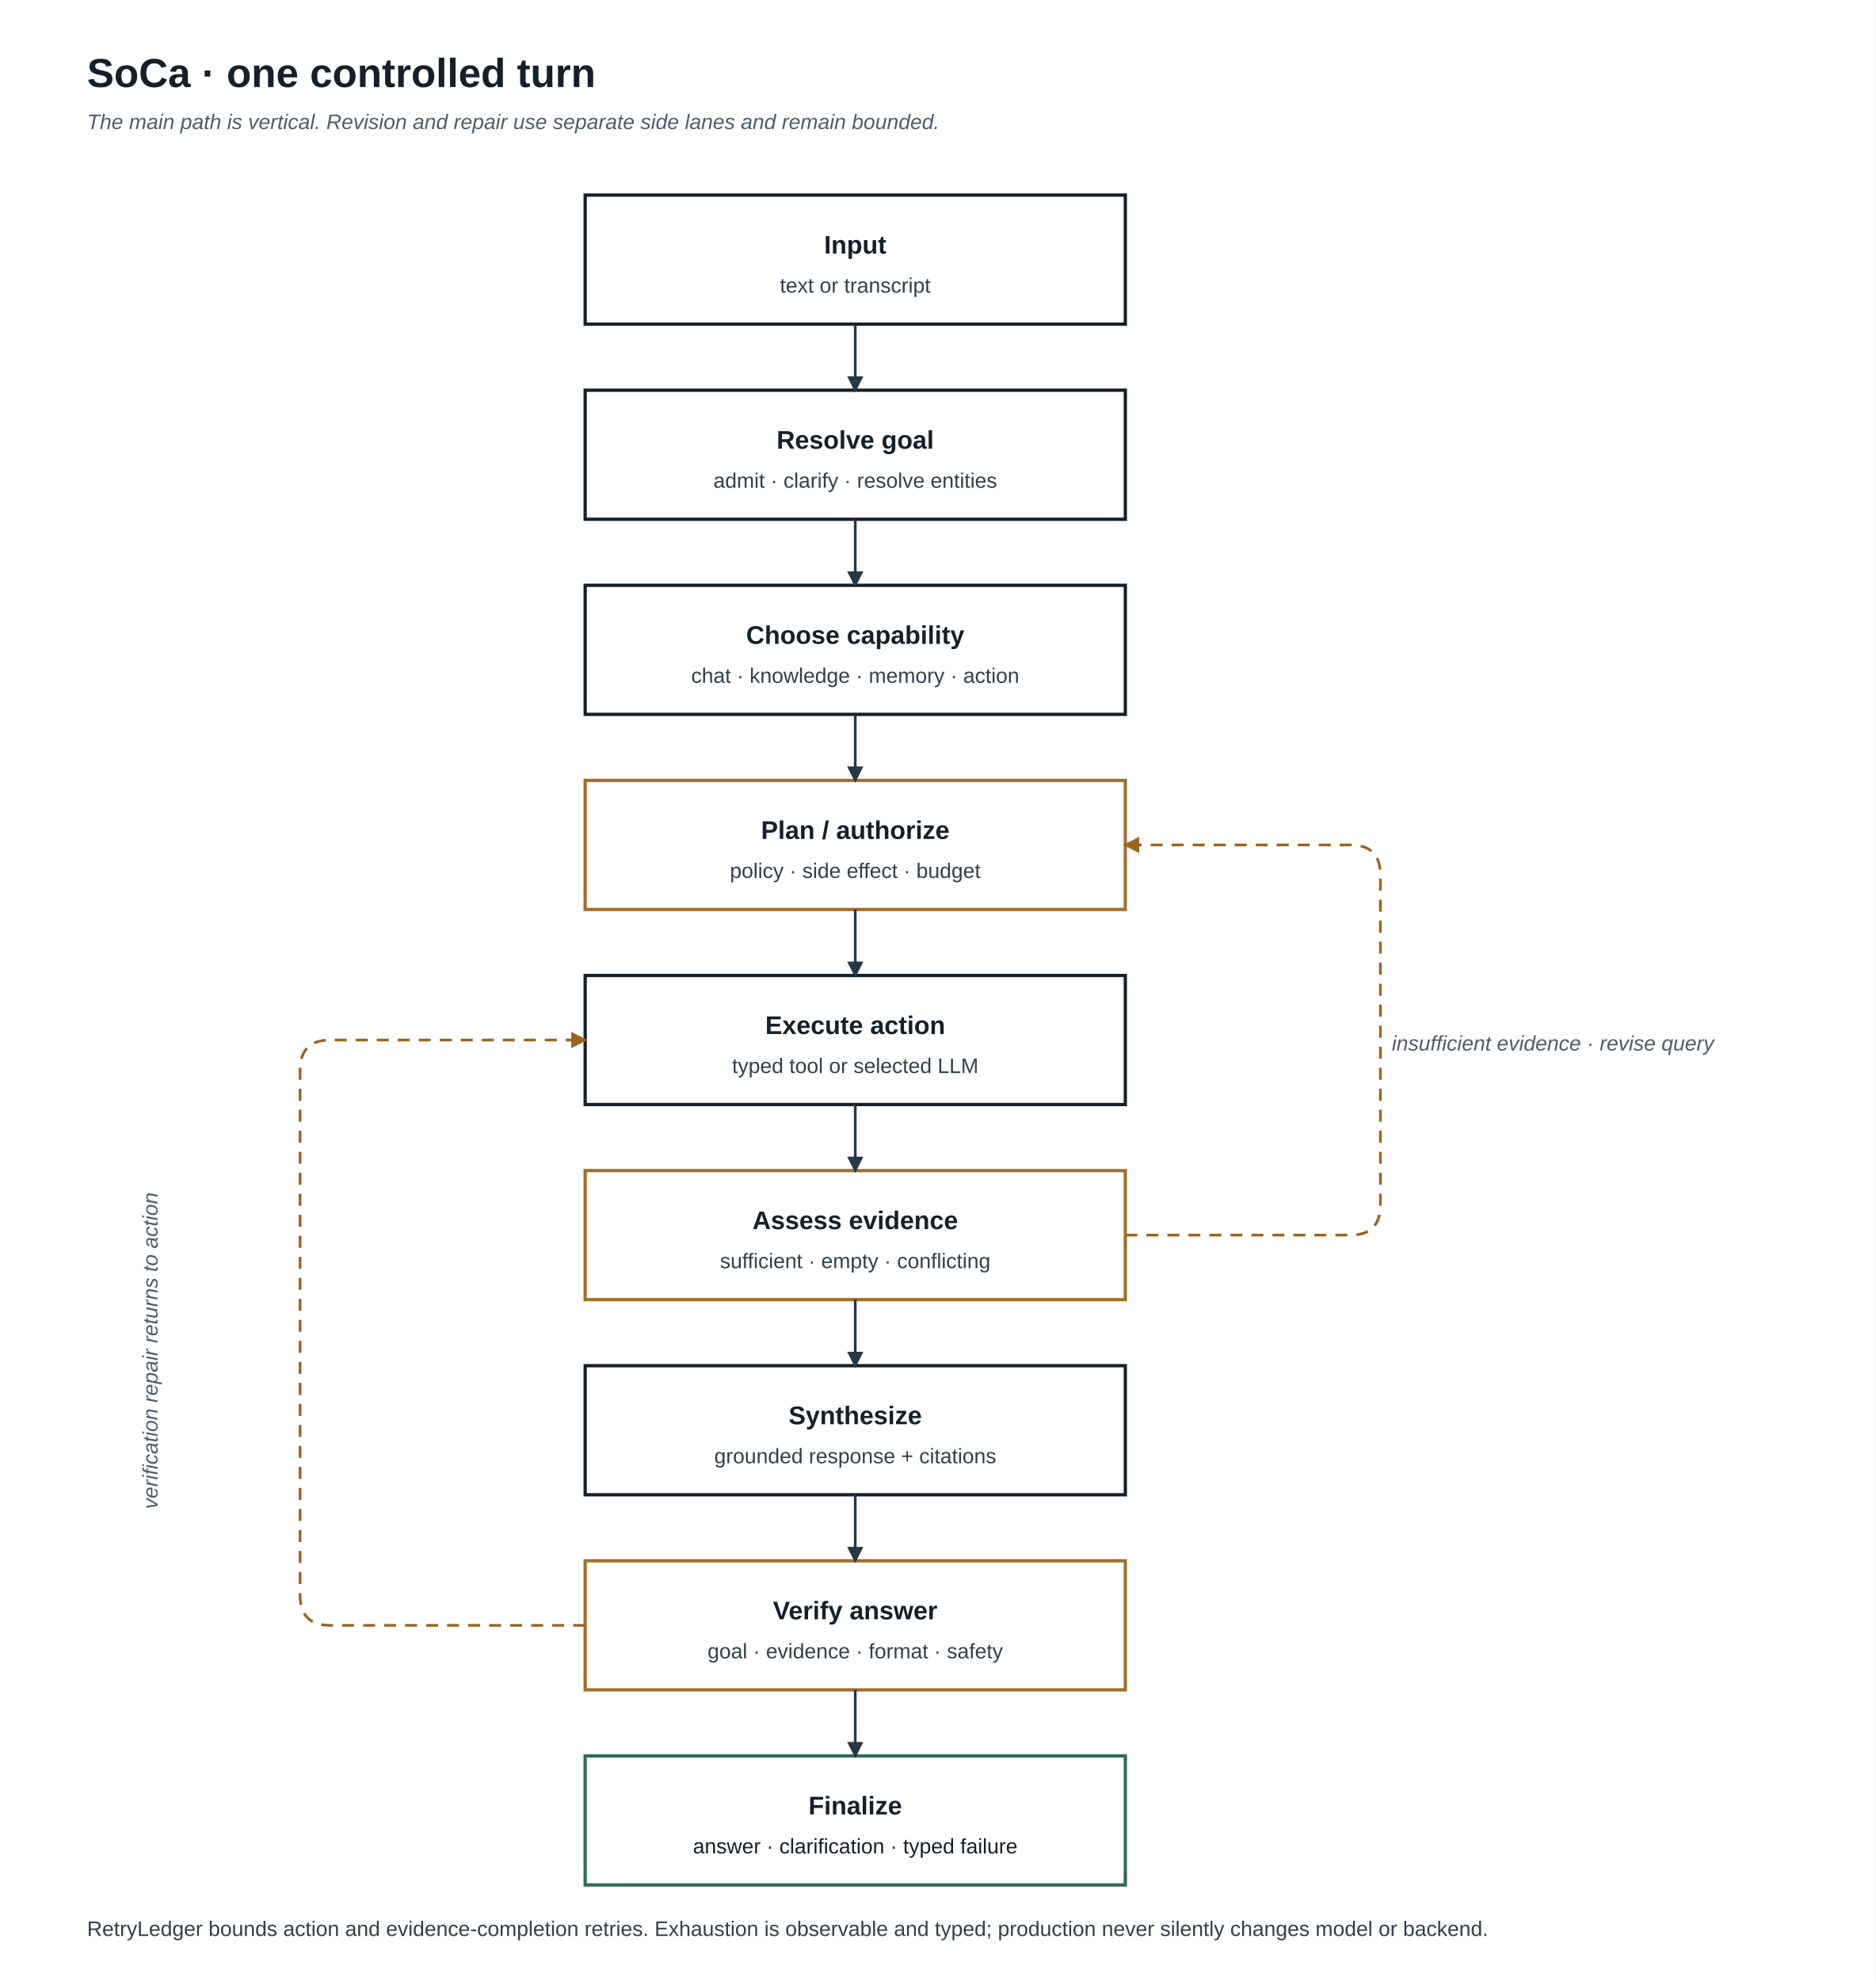
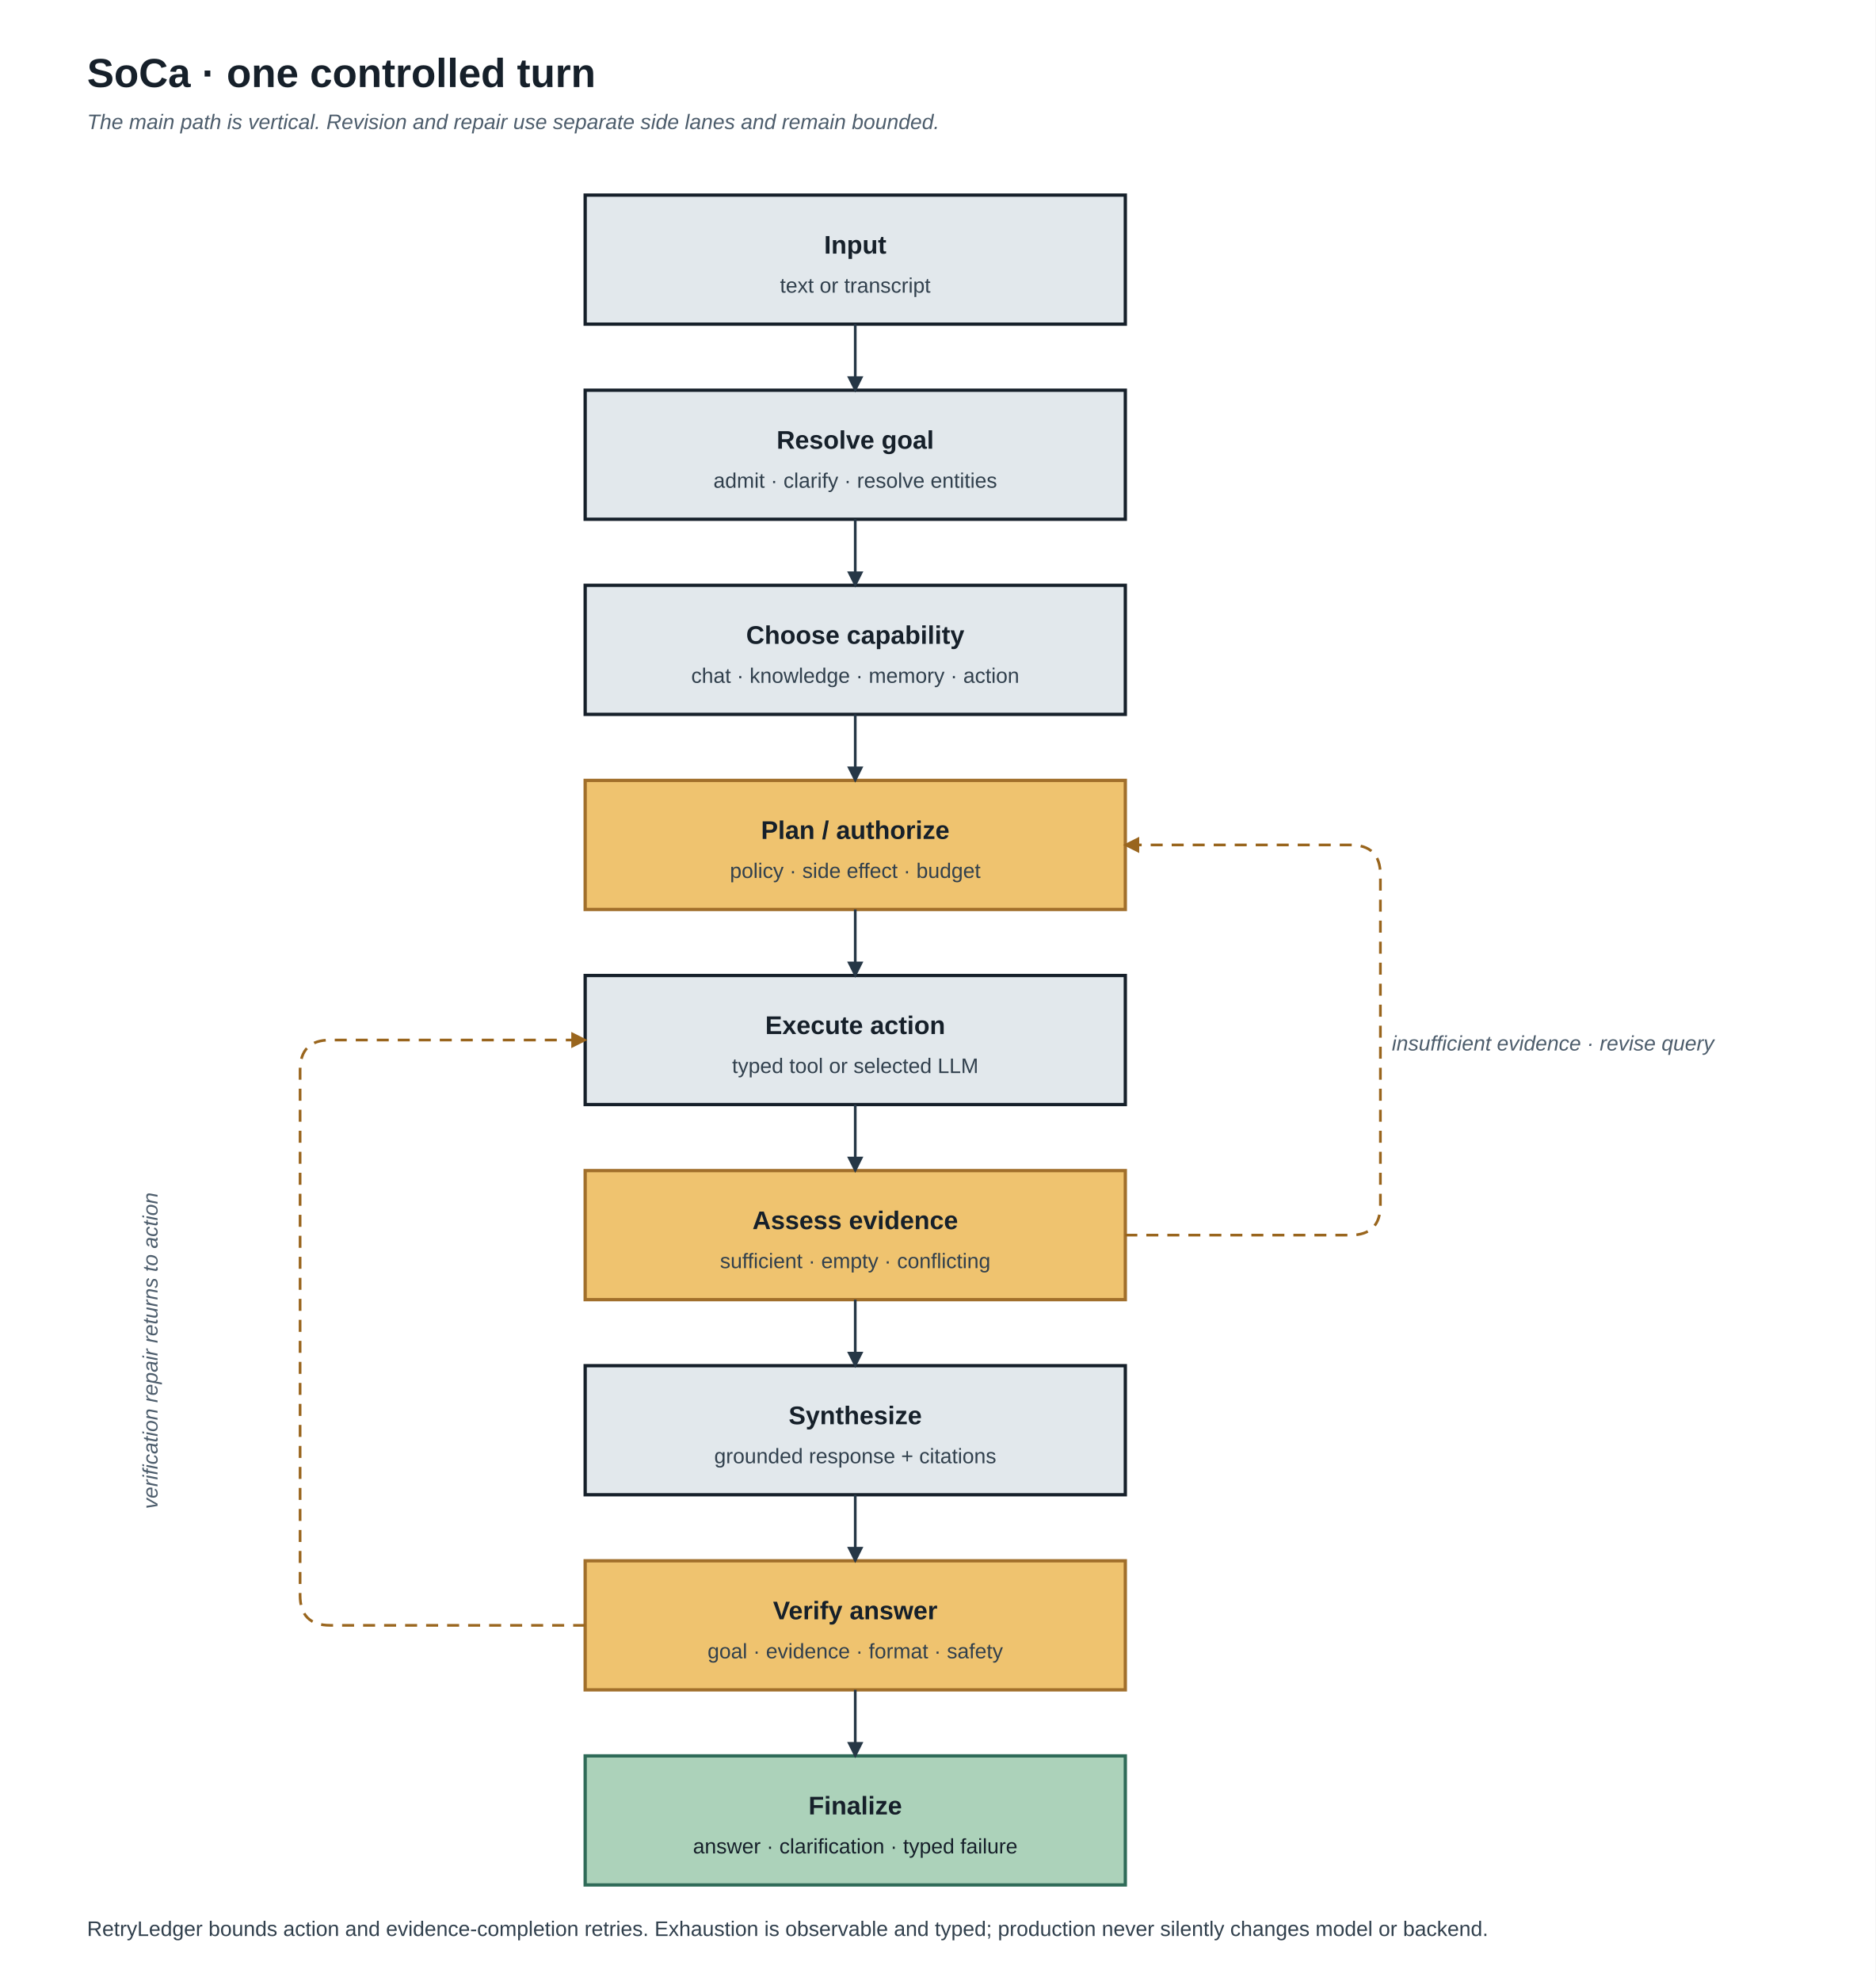
<svg xmlns="http://www.w3.org/2000/svg" width="1250" height="1320" viewBox="0 0 1250 1320" role="img" aria-labelledby="title desc">
  <defs>
    <marker id="arrow" viewBox="0 0 7 7" refX="6" refY="3.5" markerWidth="6" markerHeight="6" orient="auto">
      <path d="M0 0L7 3.5L0 7z" fill="#263746" />
    </marker>
    <marker id="loop-arrow" viewBox="0 0 7 7" refX="6" refY="3.5" markerWidth="6" markerHeight="6" orient="auto">
      <path d="M0 0L7 3.5L0 7z" fill="#99651d" />
    </marker>
    <style>
-       rect{rx:0;ry:0}.bg{fill:#fff}.box{fill:#fff;stroke:#16202a;stroke-width:2.2}.decision{fill:#fff;stroke:#a16f2b;stroke-width:2.2}.terminal{fill:#fff;stroke:#2f6b58;stroke-width:2.2}.title{font:700 27px Arial,sans-serif;fill:#16202a}.label{font:700 17px Arial,sans-serif;fill:#16202a}.small{font:14px Arial,sans-serif;fill:#31404d}.light{fill:#16202a}.edge{stroke:#263746;stroke-width:1.8;fill:none;marker-end:url(#arrow)}.loop{stroke:#99651d;stroke-width:1.8;stroke-dasharray:8 6;fill:none;marker-end:url(#loop-arrow)}.caption{font:italic 14px Arial,sans-serif;fill:#4d5d6c}
+       rect{rx:0;ry:0}.bg{fill:#fff}.box{fill:#e2e8ec;stroke:#16202a;stroke-width:2.2}.decision{fill:#efc36f;stroke:#a16f2b;stroke-width:2.2}.terminal{fill:#acd2ba;stroke:#2f6b58;stroke-width:2.2}.title{font:700 27px Arial,sans-serif;fill:#16202a}.label{font:700 17px Arial,sans-serif;fill:#16202a}.small{font:14px Arial,sans-serif;fill:#31404d}.light{fill:#16202a}.edge{stroke:#263746;stroke-width:1.8;fill:none;marker-end:url(#arrow)}.loop{stroke:#99651d;stroke-width:1.8;stroke-dasharray:8 6;fill:none;marker-end:url(#loop-arrow)}.caption{font:italic 14px Arial,sans-serif;fill:#4d5d6c}
    </style>
  </defs>
  <rect class="bg" width="1250" height="1320" />
  <text class="title" x="58" y="58">SoCa · one controlled turn</text>
  <text class="caption" x="58" y="86">The main path is vertical. Revision and repair use separate side lanes and remain bounded.</text>
  <g transform="translate(390,130)">
    <rect class="box" width="360" height="86" />
    <text class="label" x="180" y="39" text-anchor="middle">Input</text>
    <text class="small" x="180" y="65" text-anchor="middle">text or transcript</text>
  </g>
  <g transform="translate(390,260)">
    <rect class="box" width="360" height="86" />
    <text class="label" x="180" y="39" text-anchor="middle">Resolve goal</text>
    <text class="small" x="180" y="65" text-anchor="middle">admit · clarify · resolve entities</text>
  </g>
  <g transform="translate(390,390)">
    <rect class="box" width="360" height="86" />
    <text class="label" x="180" y="39" text-anchor="middle">Choose capability</text>
    <text class="small" x="180" y="65" text-anchor="middle">chat · knowledge · memory · action</text>
  </g>
  <g transform="translate(390,520)">
    <rect class="decision" width="360" height="86" />
    <text class="label" x="180" y="39" text-anchor="middle">Plan / authorize</text>
    <text class="small" x="180" y="65" text-anchor="middle">policy · side effect · budget</text>
  </g>
  <g transform="translate(390,650)">
    <rect class="box" width="360" height="86" />
    <text class="label" x="180" y="39" text-anchor="middle">Execute action</text>
    <text class="small" x="180" y="65" text-anchor="middle">typed tool or selected LLM</text>
  </g>
  <g transform="translate(390,780)">
    <rect class="decision" width="360" height="86" />
    <text class="label" x="180" y="39" text-anchor="middle">Assess evidence</text>
    <text class="small" x="180" y="65" text-anchor="middle">sufficient · empty · conflicting</text>
  </g>
  <g transform="translate(390,910)">
    <rect class="box" width="360" height="86" />
    <text class="label" x="180" y="39" text-anchor="middle">Synthesize</text>
    <text class="small" x="180" y="65" text-anchor="middle">grounded response + citations</text>
  </g>
  <g transform="translate(390,1040)">
    <rect class="decision" width="360" height="86" />
    <text class="label" x="180" y="39" text-anchor="middle">Verify answer</text>
    <text class="small" x="180" y="65" text-anchor="middle">goal · evidence · format · safety</text>
  </g>
  <g transform="translate(390,1170)">
    <rect class="terminal" width="360" height="86" />
    <text class="label light" x="180" y="39" text-anchor="middle">Finalize</text>
    <text class="small light" x="180" y="65" text-anchor="middle">answer · clarification · typed failure</text>
  </g>
  <path class="edge" d="M570 216V260" />
  <path class="edge" d="M570 346V390" />
  <path class="edge" d="M570 476V520" />
  <path class="edge" d="M570 606V650" />
  <path class="edge" d="M570 736V780" />
  <path class="edge" d="M570 866V910" />
  <path class="edge" d="M570 996V1040" />
  <path class="edge" d="M570 1126V1170" />
  <path class="loop" d="M750 823H900Q920 823 920 803V583Q920 563 900 563H750" />
  <text class="caption" x="1035" y="700" text-anchor="middle">insufficient evidence · revise query</text>
  <path class="loop" d="M390 1083H220Q200 1083 200 1063V713Q200 693 220 693H390" />
  <text class="caption" x="105" y="900" text-anchor="middle" transform="rotate(-90 105 900)">verification repair returns to action</text>
  <text class="small" x="58" y="1290">RetryLedger bounds action and evidence-completion retries. Exhaustion is observable and typed; production never silently changes model or backend.</text>
</svg>
